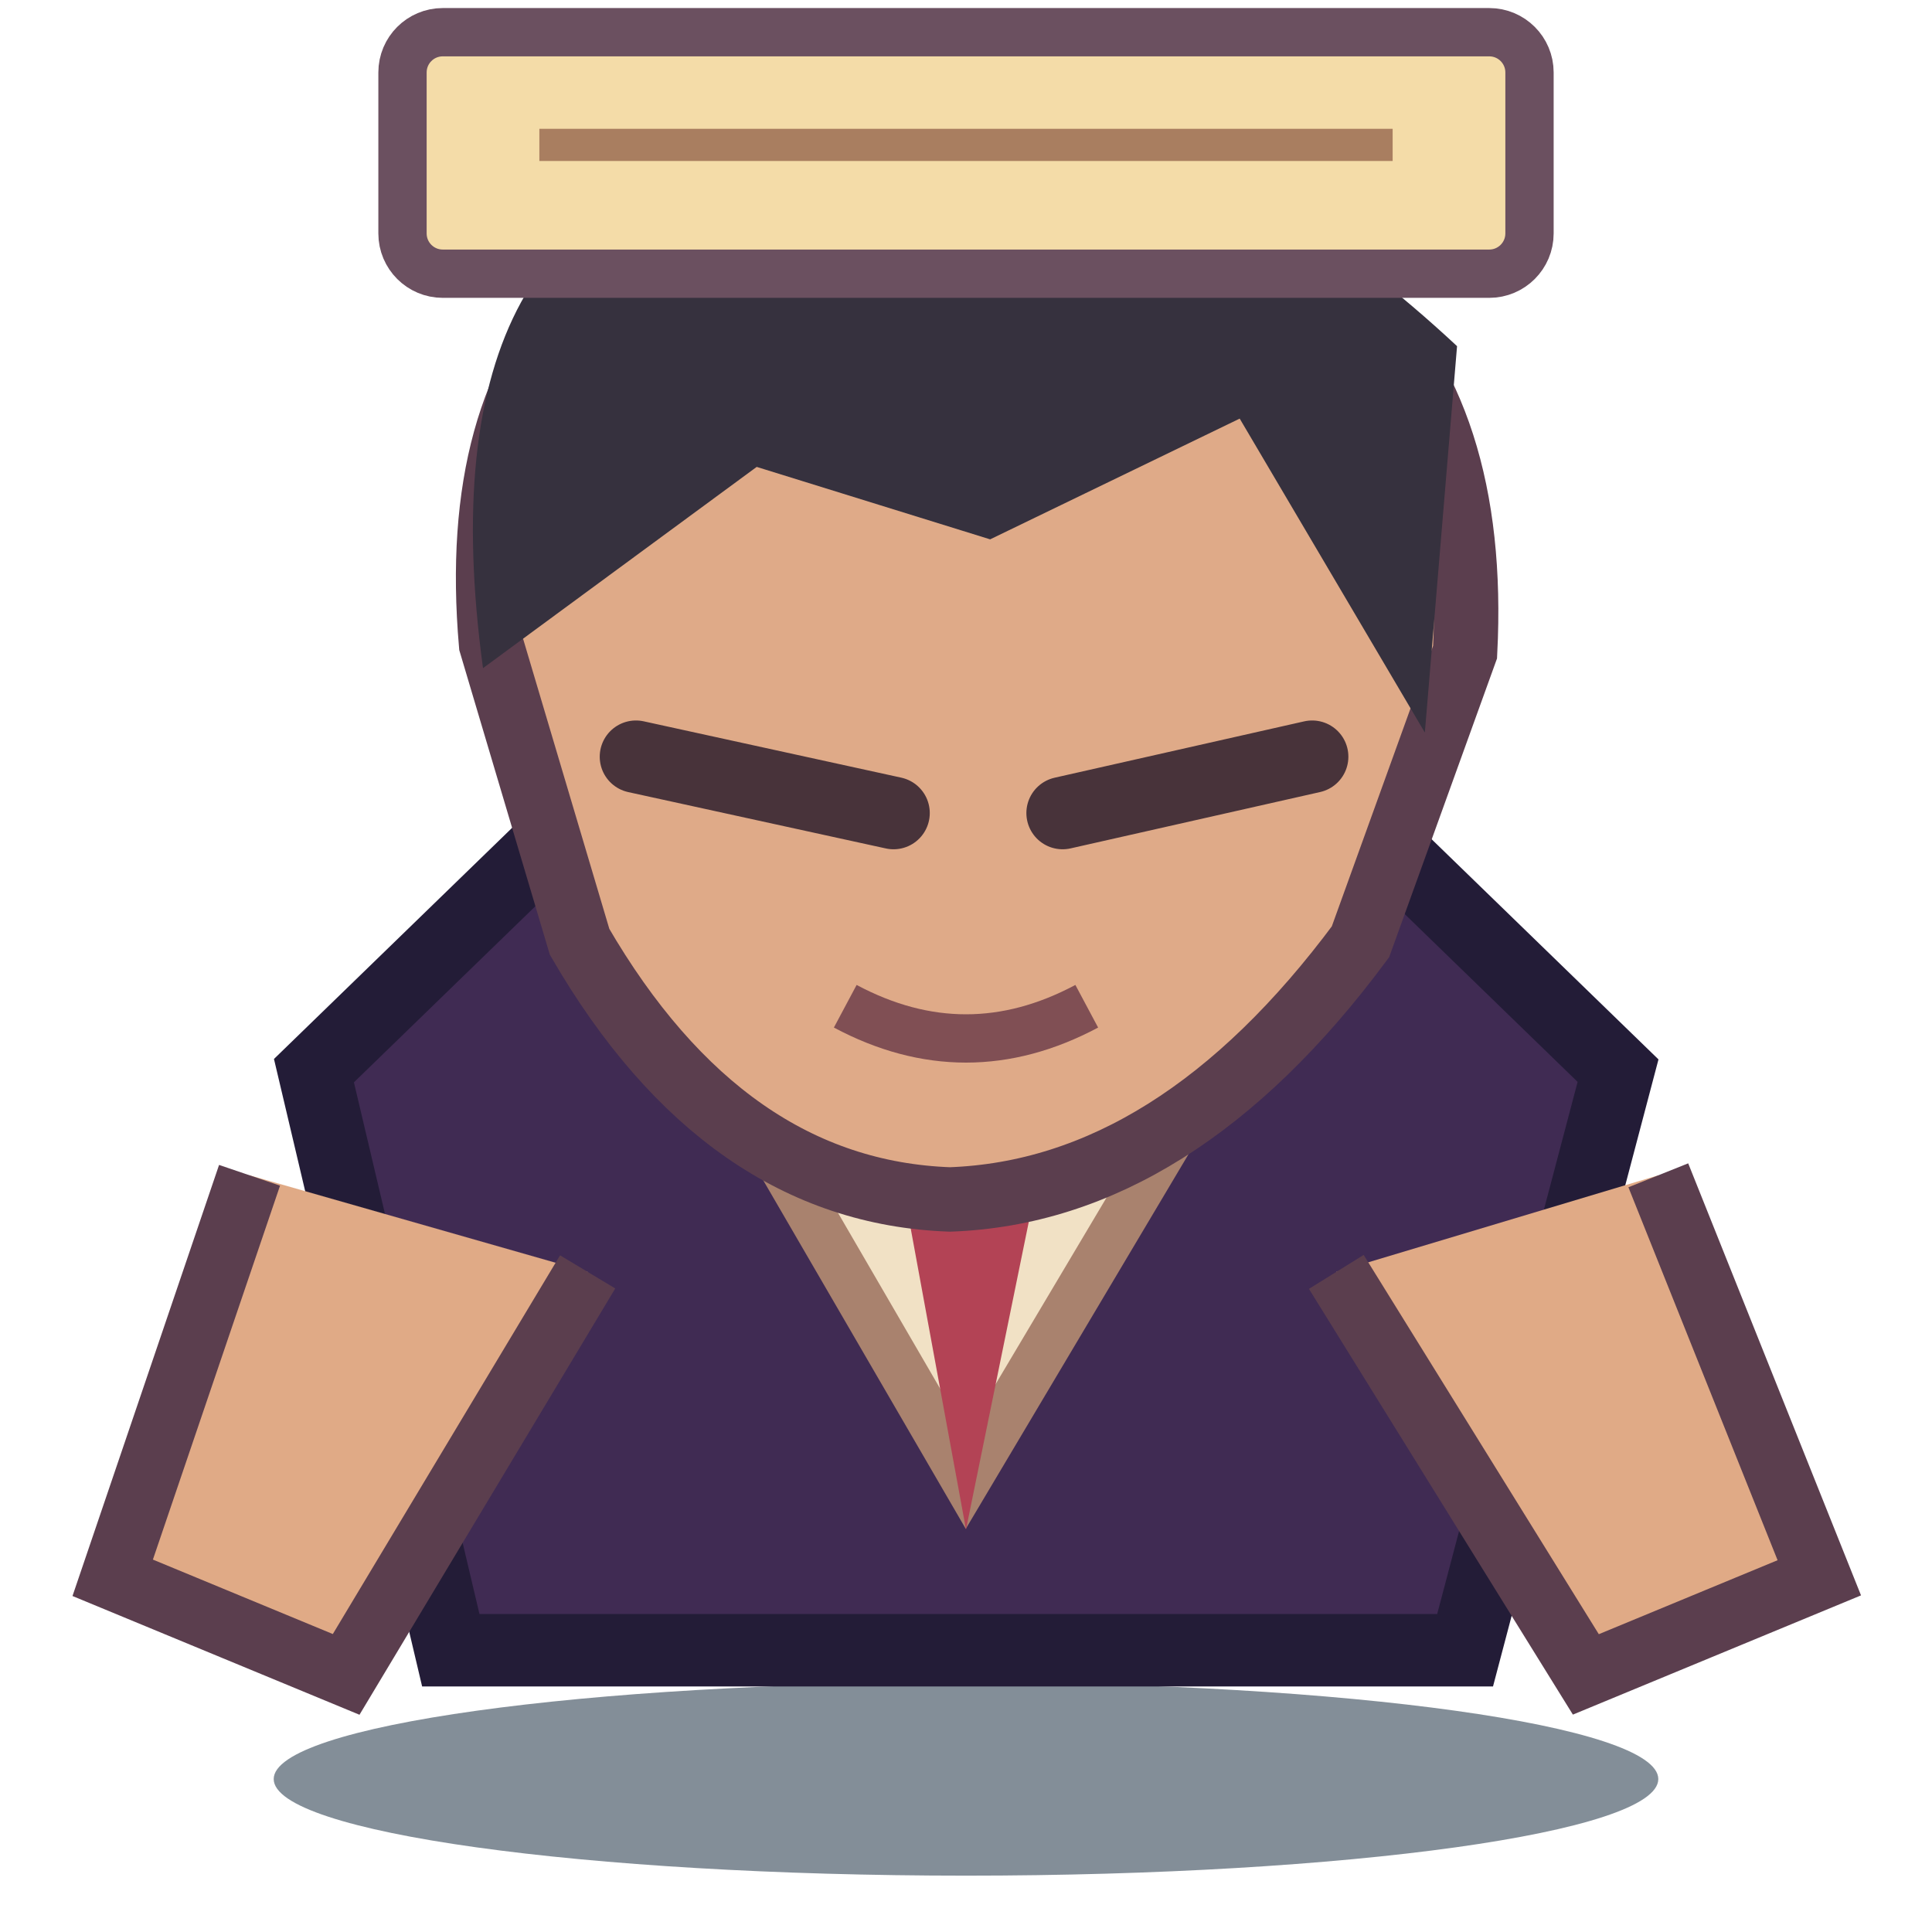
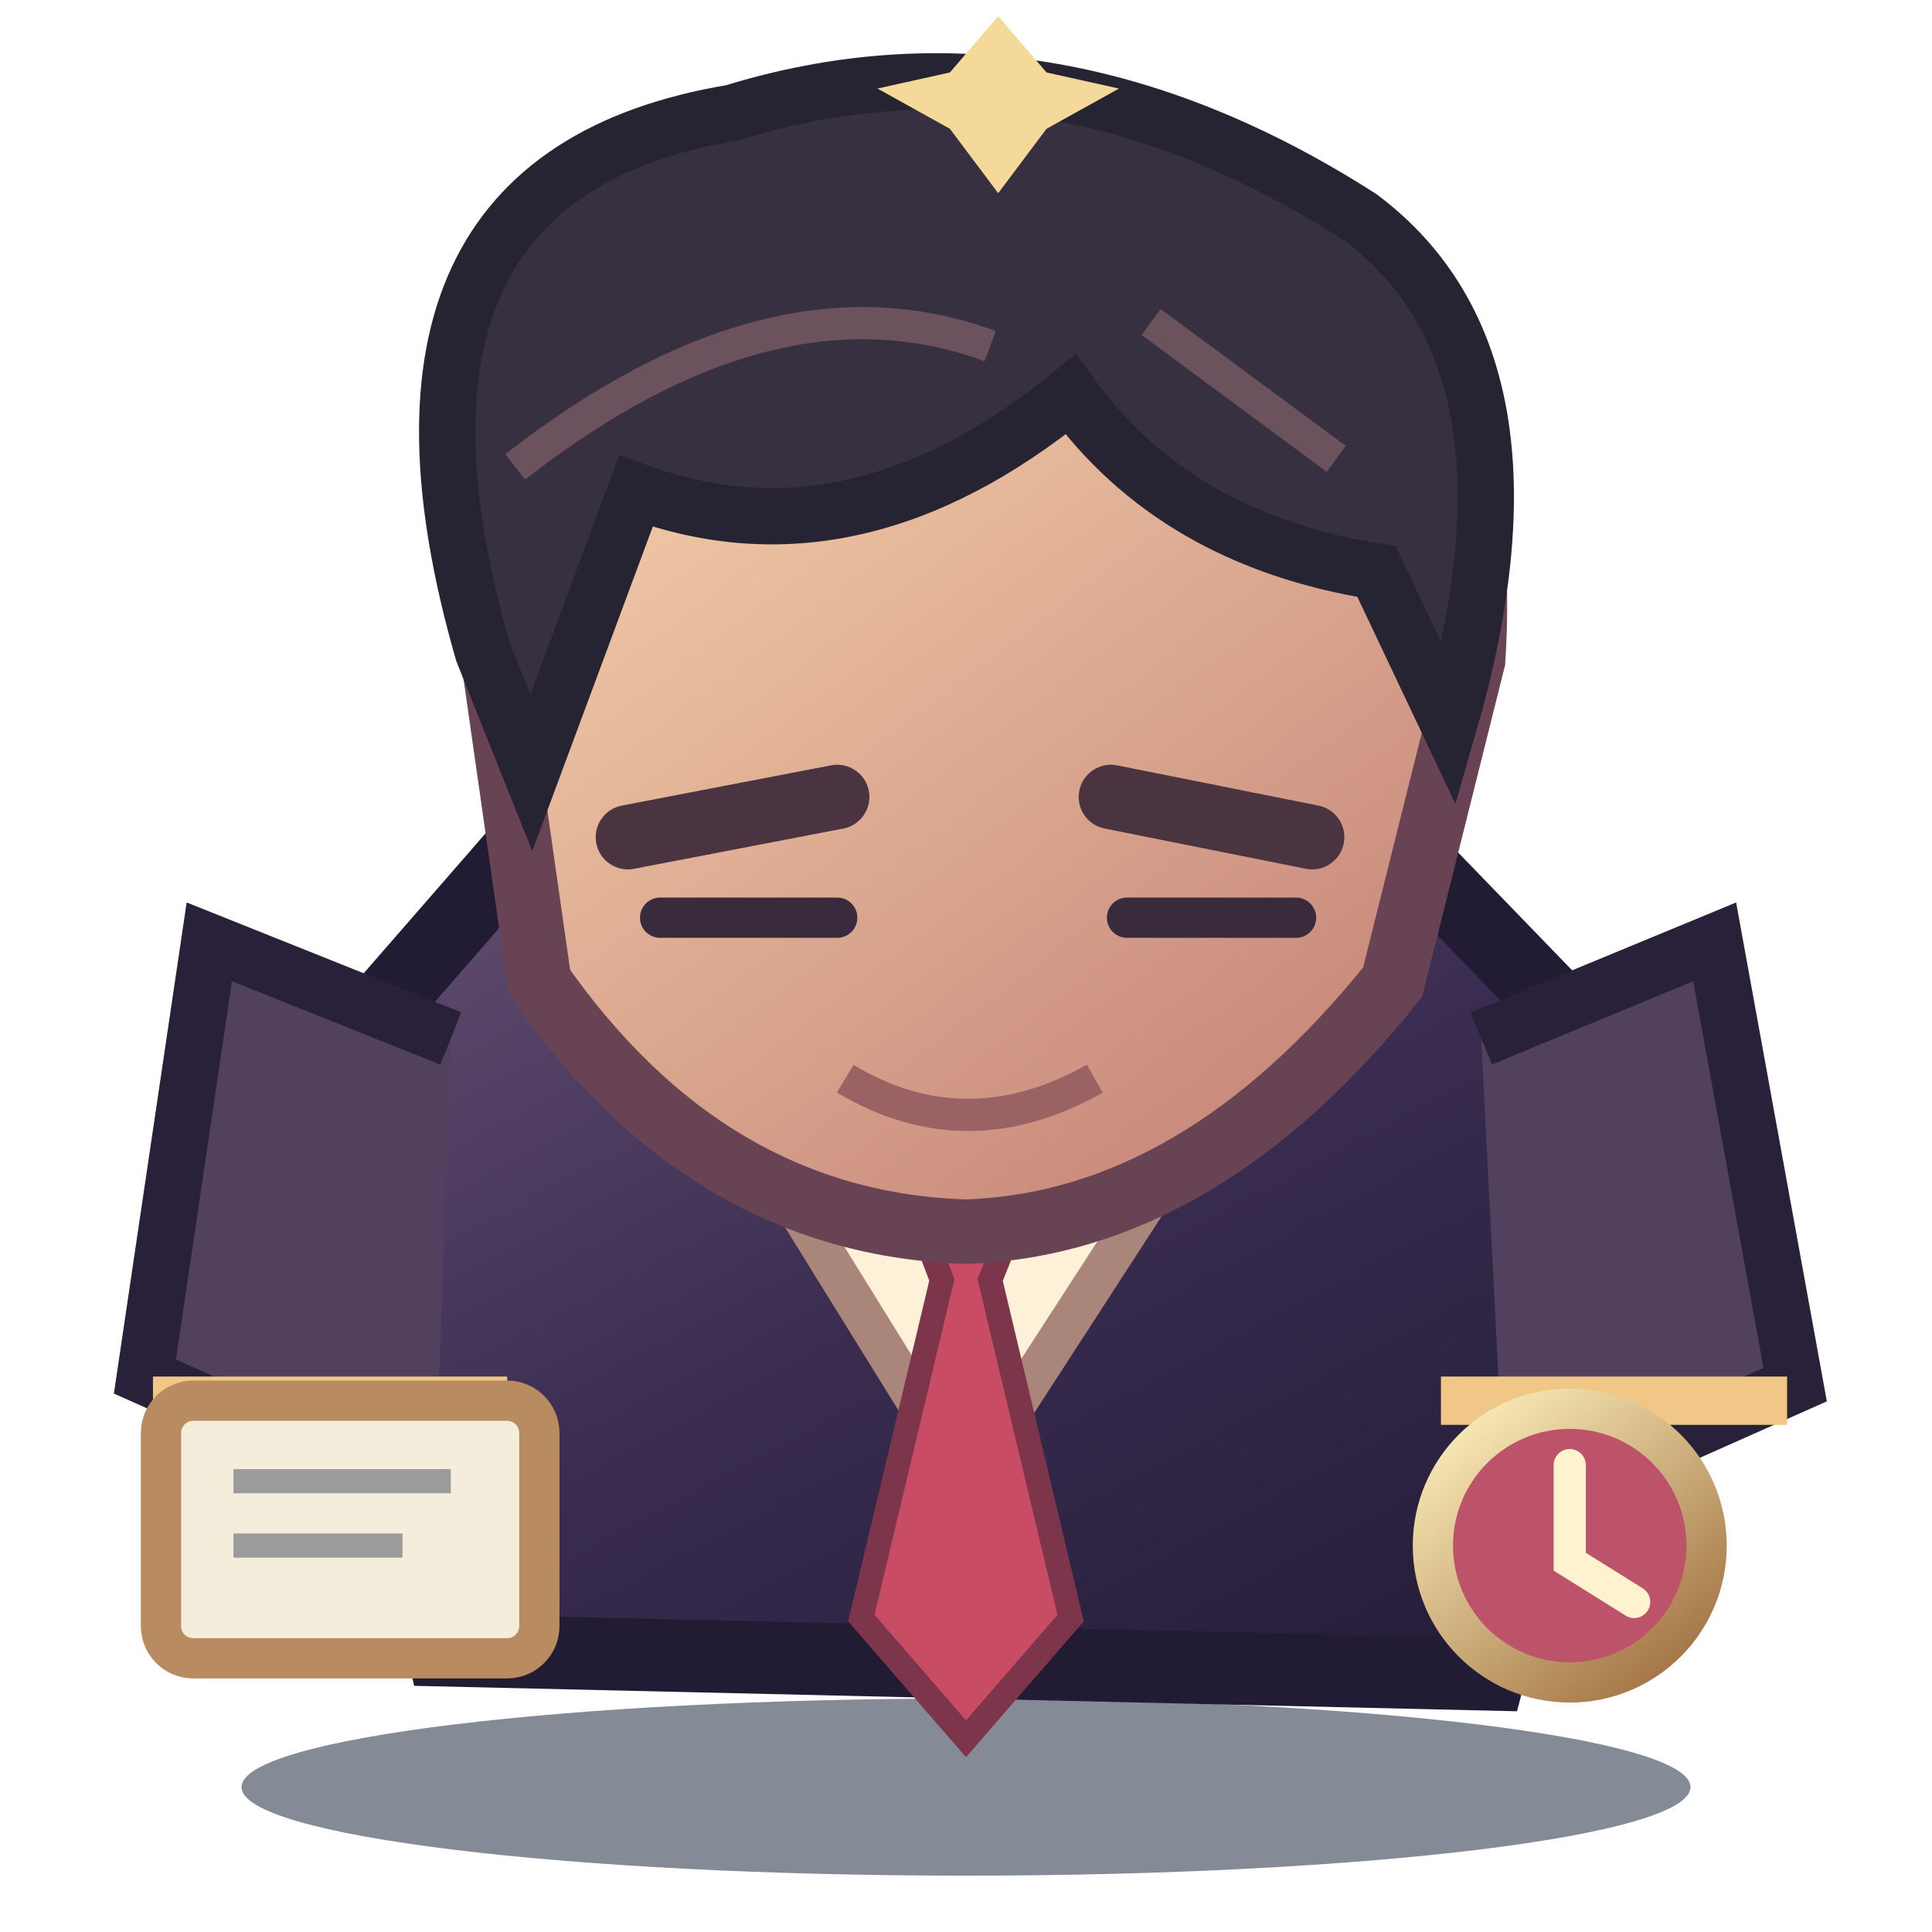
- <svg xmlns="http://www.w3.org/2000/svg" viewBox="0 0 240 240">
-   <ellipse cx="120" cy="221" rx="86" ry="12" fill="#081d31" opacity=".5" />
-   <path d="M56 205 39 133 73 100 167 100 201 133 182 205Z" fill="#402b53" stroke="#231c37" stroke-width="9" />
-   <path d="M77 110 120 184 164 110" fill="#f1e1c5" stroke="#a9826e" stroke-width="6" />
-   <path d="M111 141 120 190 130 141 120 130Z" fill="#b34355" />
-   <path d="M61 80Q56 22 119 22Q185 22 182 81L169 117Q146 148 118 149Q90 148 72 117Z" fill="#dfaa88" stroke="#5b3e4e" stroke-width="8" />
-   <path d="M60 83Q52 24 95 19Q137 2 181 43l-4 48-23-39-31 15-29-9Z" fill="#36313e" />
-   <path d="M79 94l32 7M132 101l31-7" stroke="#48333a" stroke-width="9" stroke-linecap="round" />
-   <path d="M105 125q15 8 30 0" stroke="#804f54" stroke-width="6" fill="none" />
-   <rect x="50" y="4" width="140" height="30" rx="5" fill="#f4dca8" stroke="#6b5060" stroke-width="6" />
-   <path d="M67 18h106" stroke="#a97e60" stroke-width="4" />
-   <path d="M31 146 14 196 43 208 73 158M206 146l20 50-29 12-31-50" fill="#e0aa86" stroke="#5b3e4e" stroke-width="8" />
+ <svg xmlns="http://www.w3.org/2000/svg" viewBox="0 0 240 240" role="img" aria-label="永遠開不完會的主管">
+   <defs>
+     <linearGradient id="suit" x2=".85" y2="1">
+       <stop stop-color="#655073" />
+       <stop offset=".55" stop-color="#392c50" />
+       <stop offset="1" stop-color="#241d38" />
+     </linearGradient>
+     <linearGradient id="skin" x2=".7" y2="1">
+       <stop stop-color="#ffe0b6" />
+       <stop offset="1" stop-color="#c68679" />
+     </linearGradient>
+     <linearGradient id="gold" x2=".8" y2="1">
+       <stop stop-color="#fff2bd" />
+       <stop offset="1" stop-color="#a57748" />
+     </linearGradient>
+   </defs>
+   <ellipse cx="120" cy="222" rx="90" ry="11" fill="#0a1730" opacity=".5" />
+   <path d="M55 205 38 136 65 105 174 105 204 136 185 208Z" fill="url(#suit)" stroke="#211c34" stroke-width="9" />
+   <path d="M76 113 120 184 166 113 151 107 120 141 91 107Z" fill="#fff0d8" stroke="#aa857a" stroke-width="5" />
+   <path d="M111 143 120 136 129 144 123 159 133 201 120 216 107 201 117 159Z" fill="#c94c65" stroke="#7d354c" stroke-width="3" />
+   <path d="M61 80Q56 21 120 20Q187 21 183 82L173 122Q149 152 120 153Q88 152 67 122Z" fill="url(#skin)" stroke="#684353" stroke-width="8" />
+   <path d="M60 81Q43 22 91 14Q130 2 169 27Q193 45 180 90L171 71Q146 67 133 49Q106 71 79 61L66 96Z" fill="#373040" stroke="#262333" stroke-width="7" />
+   <path d="M78 104 104 99m34 0 25 5" stroke="#4b3441" stroke-width="8" stroke-linecap="round" />
+   <path d="M82 114h22m36 0h21" stroke="#392b3b" stroke-width="5" stroke-linecap="round" />
+   <path d="M105 134q15 9 31 0" stroke="#9a6263" stroke-width="4" fill="none" />
+   <path d="M64 58Q96 33 123 43m20-3 23 17" stroke="#8d6970" stroke-width="4" opacity=".6" fill="none" />
+   <path d="M56 129 26 117 18 171 54 187M184 129l29-12 10 55-36 16" fill="#51415f" stroke="#282139" stroke-width="7" />
+   <path d="M19 174h44m116 0h43" stroke="#f0c787" stroke-width="6" />
+   <rect x="20" y="174" width="47" height="32" rx="4" fill="#f5eddb" stroke="#b98b60" stroke-width="5" />
+   <path d="M29 184h27m-27 8h21" stroke="#9b9b9b" stroke-width="3" />
+   <circle cx="195" cy="192" r="17" fill="#bd536a" stroke="url(#gold)" stroke-width="5" />
+   <path d="M195 182v12l8 5" stroke="#fff3cf" stroke-width="4" fill="none" stroke-linecap="round" />
+   <path d="m118 9 6-7 6 7 9 2-9 5-6 8-6-8-9-5Z" fill="#f4d99a" />
</svg>
